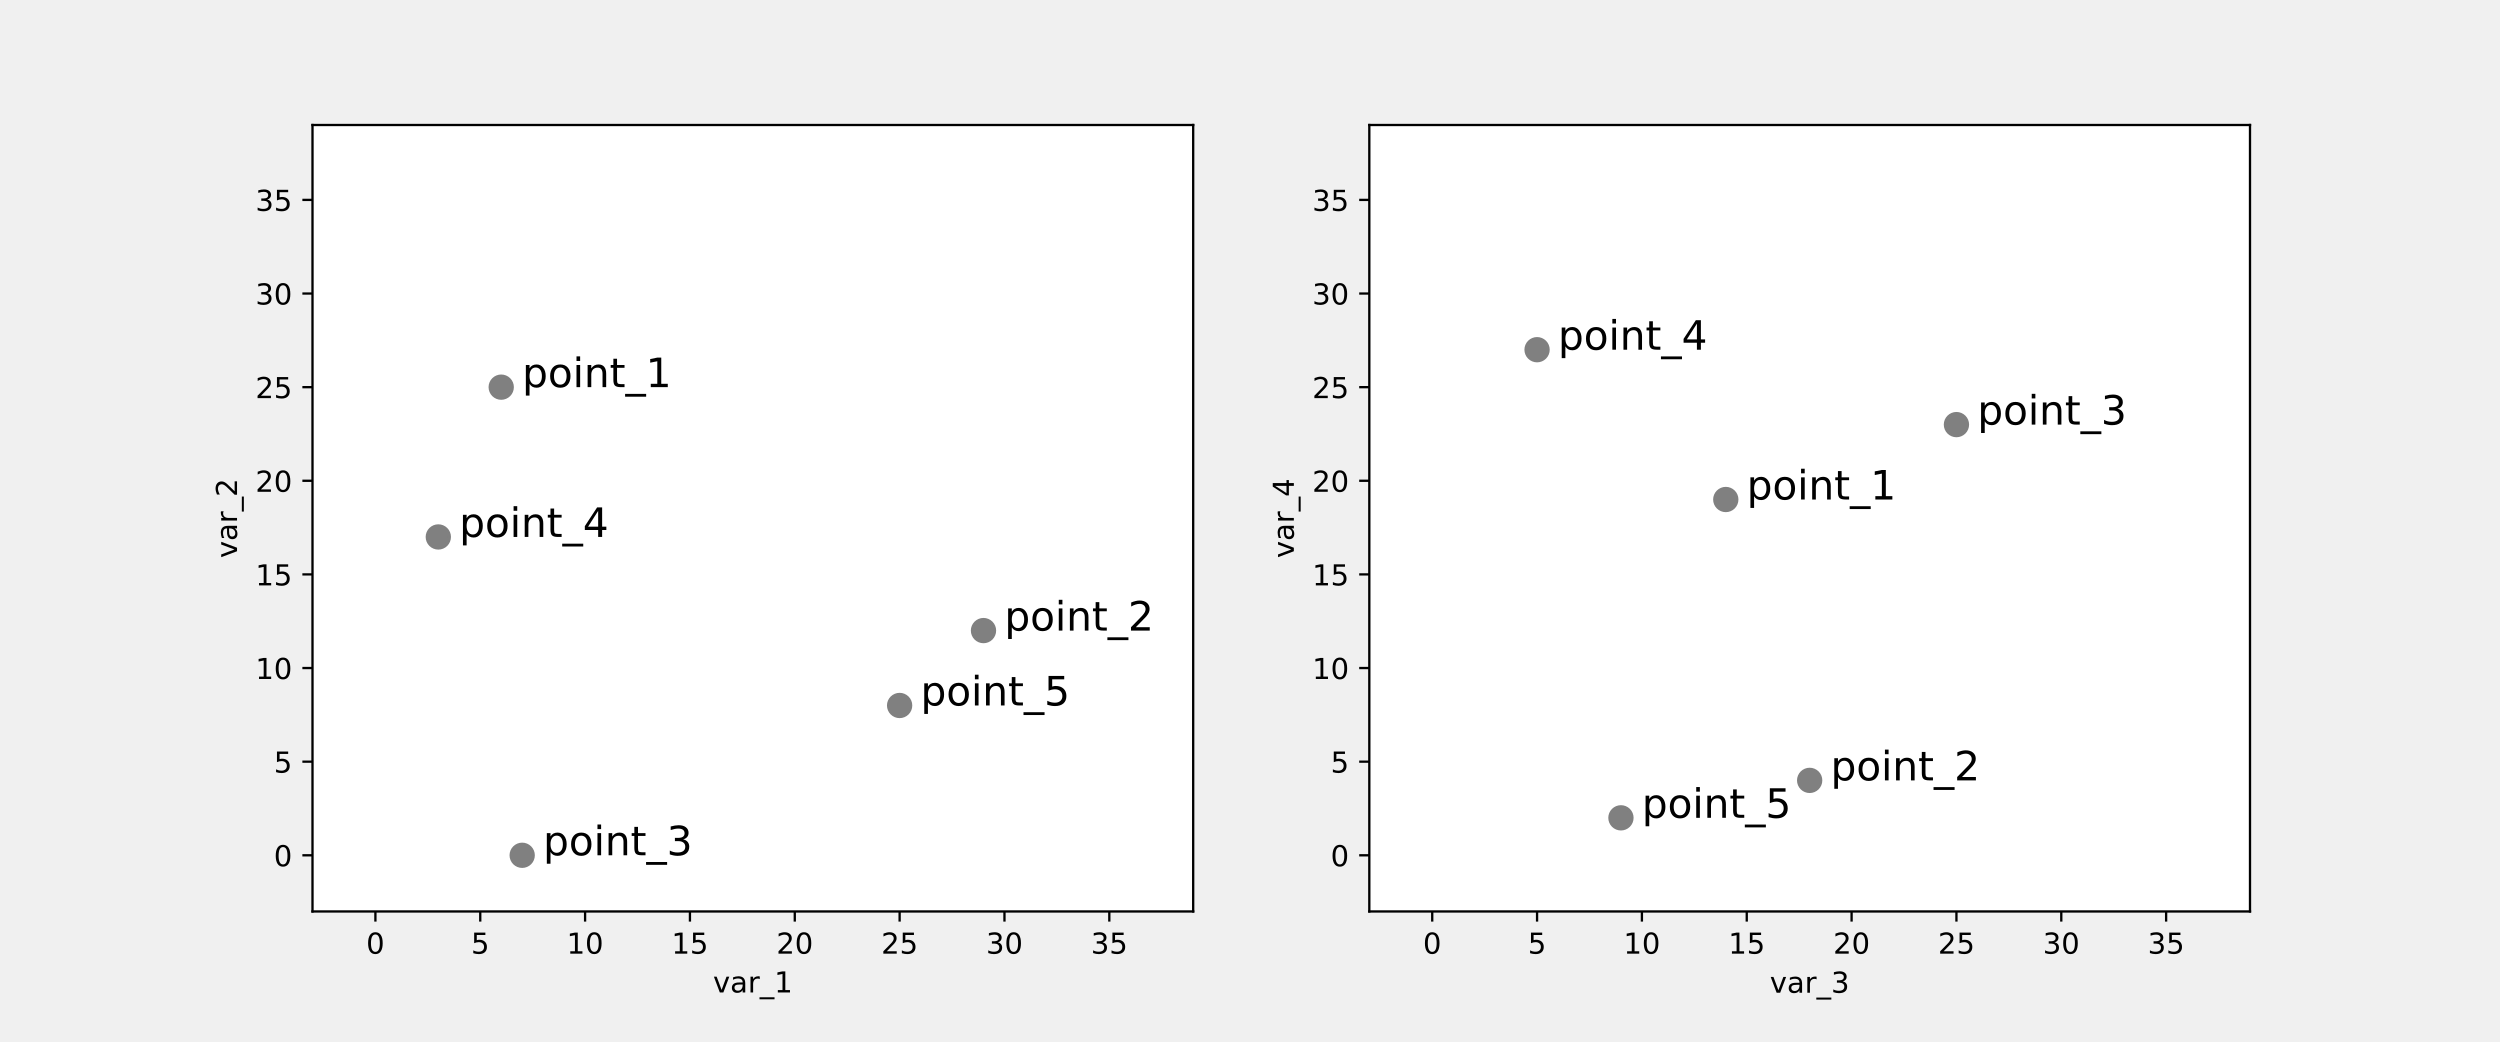
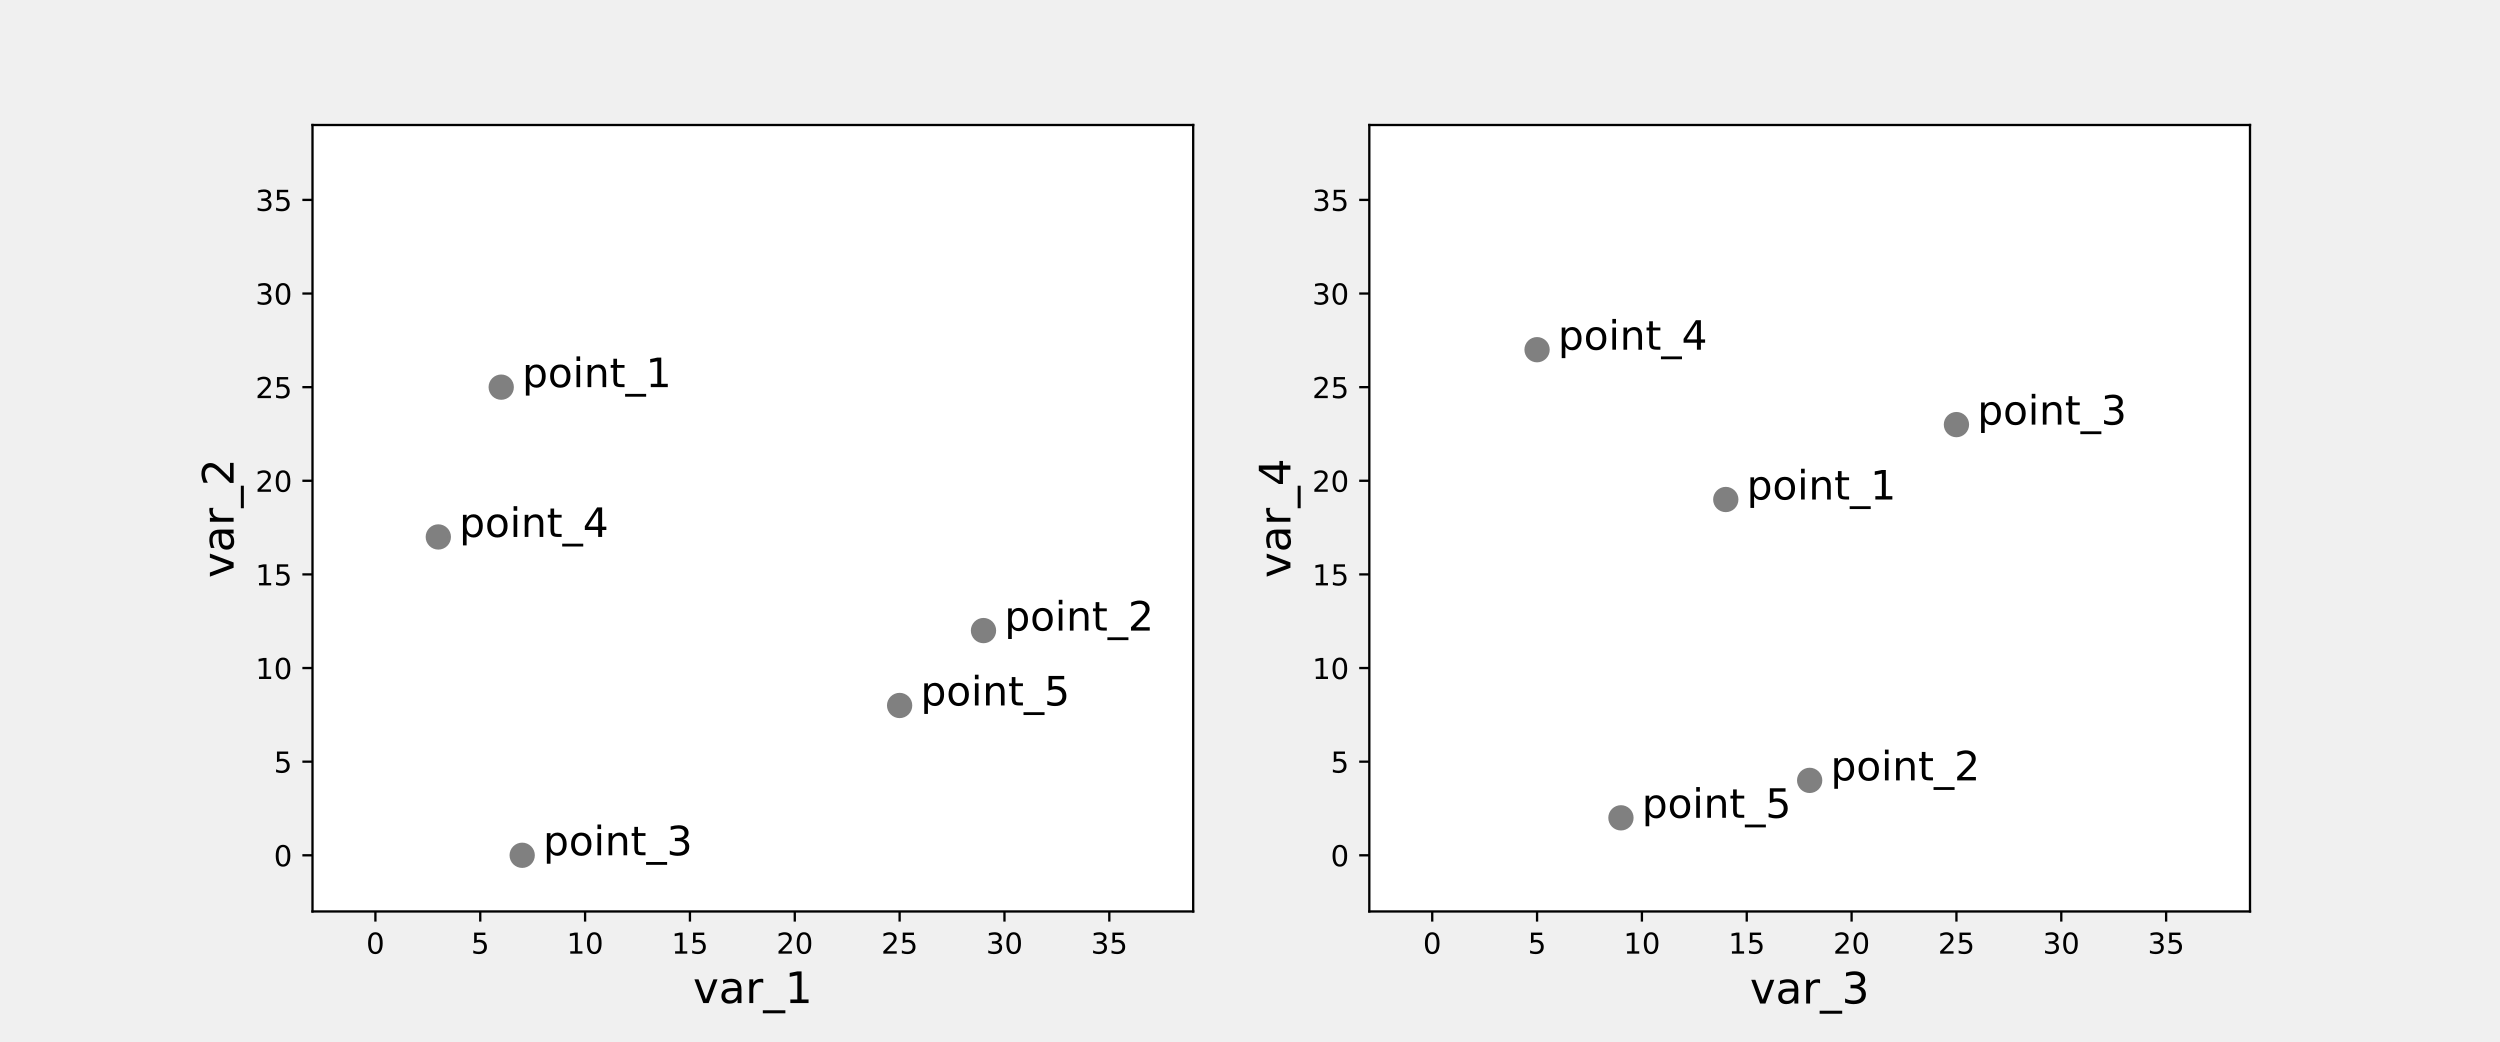
<svg xmlns="http://www.w3.org/2000/svg" xmlns:xlink="http://www.w3.org/1999/xlink" width="864pt" height="360pt" viewBox="0 0 864 360" version="1.1">
  <defs>
    <style type="text/css">*{stroke-linejoin: round; stroke-linecap: butt}</style>
  </defs>
  <g id="figure_1">
    <g id="patch_1">
      <path d="M 0 360  L 864 360  L 864 0  L 0 0  L 0 360  z " style="fill: none" />
    </g>
    <g id="axes_1">
      <g id="patch_2">
        <path d="M 108 315  L 412.364 315  L 412.364 43.2  L 108 43.2  z " style="fill: #ffffff" />
      </g>
      <g id="PathCollection_1">
        <defs>
-           <path id="mcdb95b79eb" d="M 0 3.873  C 1.027 3.873 2.012 3.465 2.739 2.739  C 3.465 2.012 3.873 1.027 3.873 0  C 3.873 -1.027 3.465 -2.012 2.739 -2.739  C 2.012 -3.465 1.027 -3.873 0 -3.873  C -1.027 -3.873 -2.012 -3.465 -2.739 -2.739  C -3.465 -2.012 -3.873 -1.027 -3.873 0  C -3.873 1.027 -3.465 2.012 -2.739 2.739  C -2.012 3.465 -1.027 3.873 0 3.873  z " style="stroke: #808080" />
+           <path id="m0cc50bd566" d="M 0 3.873  C 1.027 3.873 2.012 3.465 2.739 2.739  C 3.465 2.012 3.873 1.027 3.873 0  C 3.873 -1.027 3.465 -2.012 2.739 -2.739  C 2.012 -3.465 1.027 -3.873 0 -3.873  C -1.027 -3.873 -2.012 -3.465 -2.739 -2.739  C -3.465 -2.012 -3.873 -1.027 -3.873 0  C -3.873 1.027 -3.465 2.012 -2.739 2.739  C -2.012 3.465 -1.027 3.873 0 3.873  z " style="stroke: #808080" />
        </defs>
-         <g clip-path="url(#pb090e40563)">
-           <use xlink:href="#mcdb95b79eb" x="151.481" y="185.571" style="fill: #808080; stroke: #808080" />
-           <use xlink:href="#mcdb95b79eb" x="173.221" y="133.8" style="fill: #808080; stroke: #808080" />
-           <use xlink:href="#mcdb95b79eb" x="180.468" y="295.586" style="fill: #808080; stroke: #808080" />
-           <use xlink:href="#mcdb95b79eb" x="310.909" y="243.814" style="fill: #808080; stroke: #808080" />
-           <use xlink:href="#mcdb95b79eb" x="339.896" y="217.929" style="fill: #808080; stroke: #808080" />
+         <g clip-path="url(#pb469e982f8)">
+           <use xlink:href="#m0cc50bd566" x="151.481" y="185.571" style="fill: #808080; stroke: #808080" />
+           <use xlink:href="#m0cc50bd566" x="173.221" y="133.8" style="fill: #808080; stroke: #808080" />
+           <use xlink:href="#m0cc50bd566" x="180.468" y="295.586" style="fill: #808080; stroke: #808080" />
+           <use xlink:href="#m0cc50bd566" x="310.909" y="243.814" style="fill: #808080; stroke: #808080" />
+           <use xlink:href="#m0cc50bd566" x="339.896" y="217.929" style="fill: #808080; stroke: #808080" />
        </g>
      </g>
      <g id="matplotlib.axis_1">
        <g id="xtick_1">
          <g id="line2d_1">
            <defs>
-               <path id="mcef869c161" d="M 0 0  L 0 3.5  " style="stroke: #000000; stroke-width: 0.8" />
+               <path id="m195857955f" d="M 0 0  L 0 3.5  " style="stroke: #000000; stroke-width: 0.8" />
            </defs>
            <g>
-               <use xlink:href="#mcef869c161" x="129.74" y="315" style="stroke: #000000; stroke-width: 0.8" />
+               <use xlink:href="#m195857955f" x="129.74" y="315" style="stroke: #000000; stroke-width: 0.8" />
            </g>
          </g>
          <g id="text_1">
            <g transform="translate(126.559 329.5984)scale(0.1 -0.1)">
              <defs>
                <path id="DejaVuSans-30" d="M 2034 4250  Q 1547 4250 1301 3770  Q 1056 3291 1056 2328  Q 1056 1369 1301 889  Q 1547 409 2034 409  Q 2525 409 2770 889  Q 3016 1369 3016 2328  Q 3016 3291 2770 3770  Q 2525 4250 2034 4250  z M 2034 4750  Q 2819 4750 3233 4129  Q 3647 3509 3647 2328  Q 3647 1150 3233 529  Q 2819 -91 2034 -91  Q 1250 -91 836 529  Q 422 1150 422 2328  Q 422 3509 836 4129  Q 1250 4750 2034 4750  z " transform="scale(0.015625)" />
              </defs>
              <use xlink:href="#DejaVuSans-30" />
            </g>
          </g>
        </g>
        <g id="xtick_2">
          <g id="line2d_2">
            <g>
-               <use xlink:href="#mcef869c161" x="165.974" y="315" style="stroke: #000000; stroke-width: 0.8" />
+               <use xlink:href="#m195857955f" x="165.974" y="315" style="stroke: #000000; stroke-width: 0.8" />
            </g>
          </g>
          <g id="text_2">
            <g transform="translate(162.7928 329.5984)scale(0.1 -0.1)">
              <defs>
                <path id="DejaVuSans-35" d="M 691 4666  L 3169 4666  L 3169 4134  L 1269 4134  L 1269 2991  Q 1406 3038 1543 3061  Q 1681 3084 1819 3084  Q 2600 3084 3056 2656  Q 3513 2228 3513 1497  Q 3513 744 3044 326  Q 2575 -91 1722 -91  Q 1428 -91 1123 -41  Q 819 9 494 109  L 494 744  Q 775 591 1075 516  Q 1375 441 1709 441  Q 2250 441 2565 725  Q 2881 1009 2881 1497  Q 2881 1984 2565 2268  Q 2250 2553 1709 2553  Q 1456 2553 1204 2497  Q 953 2441 691 2322  L 691 4666  z " transform="scale(0.015625)" />
              </defs>
              <use xlink:href="#DejaVuSans-35" />
            </g>
          </g>
        </g>
        <g id="xtick_3">
          <g id="line2d_3">
            <g>
-               <use xlink:href="#mcef869c161" x="202.208" y="315" style="stroke: #000000; stroke-width: 0.8" />
+               <use xlink:href="#m195857955f" x="202.208" y="315" style="stroke: #000000; stroke-width: 0.8" />
            </g>
          </g>
          <g id="text_3">
            <g transform="translate(195.8453 329.5984)scale(0.1 -0.1)">
              <defs>
                <path id="DejaVuSans-31" d="M 794 531  L 1825 531  L 1825 4091  L 703 3866  L 703 4441  L 1819 4666  L 2450 4666  L 2450 531  L 3481 531  L 3481 0  L 794 0  L 794 531  z " transform="scale(0.015625)" />
              </defs>
              <use xlink:href="#DejaVuSans-31" />
              <use xlink:href="#DejaVuSans-30" x="63.623" />
            </g>
          </g>
        </g>
        <g id="xtick_4">
          <g id="line2d_4">
            <g>
-               <use xlink:href="#mcef869c161" x="238.442" y="315" style="stroke: #000000; stroke-width: 0.8" />
+               <use xlink:href="#m195857955f" x="238.442" y="315" style="stroke: #000000; stroke-width: 0.8" />
            </g>
          </g>
          <g id="text_4">
            <g transform="translate(232.0791 329.5984)scale(0.1 -0.1)">
              <use xlink:href="#DejaVuSans-31" />
              <use xlink:href="#DejaVuSans-35" x="63.623" />
            </g>
          </g>
        </g>
        <g id="xtick_5">
          <g id="line2d_5">
            <g>
-               <use xlink:href="#mcef869c161" x="274.675" y="315" style="stroke: #000000; stroke-width: 0.8" />
+               <use xlink:href="#m195857955f" x="274.675" y="315" style="stroke: #000000; stroke-width: 0.8" />
            </g>
          </g>
          <g id="text_5">
            <g transform="translate(268.3128 329.5984)scale(0.1 -0.1)">
              <defs>
                <path id="DejaVuSans-32" d="M 1228 531  L 3431 531  L 3431 0  L 469 0  L 469 531  Q 828 903 1448 1529  Q 2069 2156 2228 2338  Q 2531 2678 2651 2914  Q 2772 3150 2772 3378  Q 2772 3750 2511 3984  Q 2250 4219 1831 4219  Q 1534 4219 1204 4116  Q 875 4013 500 3803  L 500 4441  Q 881 4594 1212 4672  Q 1544 4750 1819 4750  Q 2544 4750 2975 4387  Q 3406 4025 3406 3419  Q 3406 3131 3298 2873  Q 3191 2616 2906 2266  Q 2828 2175 2409 1742  Q 1991 1309 1228 531  z " transform="scale(0.015625)" />
              </defs>
              <use xlink:href="#DejaVuSans-32" />
              <use xlink:href="#DejaVuSans-30" x="63.623" />
            </g>
          </g>
        </g>
        <g id="xtick_6">
          <g id="line2d_6">
            <g>
-               <use xlink:href="#mcef869c161" x="310.909" y="315" style="stroke: #000000; stroke-width: 0.8" />
+               <use xlink:href="#m195857955f" x="310.909" y="315" style="stroke: #000000; stroke-width: 0.8" />
            </g>
          </g>
          <g id="text_6">
            <g transform="translate(304.5466 329.5984)scale(0.1 -0.1)">
              <use xlink:href="#DejaVuSans-32" />
              <use xlink:href="#DejaVuSans-35" x="63.623" />
            </g>
          </g>
        </g>
        <g id="xtick_7">
          <g id="line2d_7">
            <g>
-               <use xlink:href="#mcef869c161" x="347.143" y="315" style="stroke: #000000; stroke-width: 0.8" />
+               <use xlink:href="#m195857955f" x="347.143" y="315" style="stroke: #000000; stroke-width: 0.8" />
            </g>
          </g>
          <g id="text_7">
            <g transform="translate(340.7804 329.5984)scale(0.1 -0.1)">
              <defs>
                <path id="DejaVuSans-33" d="M 2597 2516  Q 3050 2419 3304 2112  Q 3559 1806 3559 1356  Q 3559 666 3084 287  Q 2609 -91 1734 -91  Q 1441 -91 1130 -33  Q 819 25 488 141  L 488 750  Q 750 597 1062 519  Q 1375 441 1716 441  Q 2309 441 2620 675  Q 2931 909 2931 1356  Q 2931 1769 2642 2001  Q 2353 2234 1838 2234  L 1294 2234  L 1294 2753  L 1863 2753  Q 2328 2753 2575 2939  Q 2822 3125 2822 3475  Q 2822 3834 2567 4026  Q 2313 4219 1838 4219  Q 1578 4219 1281 4162  Q 984 4106 628 3988  L 628 4550  Q 988 4650 1302 4700  Q 1616 4750 1894 4750  Q 2613 4750 3031 4423  Q 3450 4097 3450 3541  Q 3450 3153 3228 2886  Q 3006 2619 2597 2516  z " transform="scale(0.015625)" />
              </defs>
              <use xlink:href="#DejaVuSans-33" />
              <use xlink:href="#DejaVuSans-30" x="63.623" />
            </g>
          </g>
        </g>
        <g id="xtick_8">
          <g id="line2d_8">
            <g>
-               <use xlink:href="#mcef869c161" x="383.377" y="315" style="stroke: #000000; stroke-width: 0.8" />
+               <use xlink:href="#m195857955f" x="383.377" y="315" style="stroke: #000000; stroke-width: 0.8" />
            </g>
          </g>
          <g id="text_8">
            <g transform="translate(377.0141 329.5984)scale(0.1 -0.1)">
              <use xlink:href="#DejaVuSans-33" />
              <use xlink:href="#DejaVuSans-35" x="63.623" />
            </g>
          </g>
        </g>
        <g id="text_9">
-           <g transform="translate(246.4217 342.9984)scale(0.1 -0.1)">
+           <g transform="translate(239.5416 346.6586)scale(0.15 -0.15)">
            <defs>
              <path id="DejaVuSans-76" d="M 191 3500  L 800 3500  L 1894 563  L 2988 3500  L 3597 3500  L 2284 0  L 1503 0  L 191 3500  z " transform="scale(0.015625)" />
              <path id="DejaVuSans-61" d="M 2194 1759  Q 1497 1759 1228 1600  Q 959 1441 959 1056  Q 959 750 1161 570  Q 1363 391 1709 391  Q 2188 391 2477 730  Q 2766 1069 2766 1631  L 2766 1759  L 2194 1759  z M 3341 1997  L 3341 0  L 2766 0  L 2766 531  Q 2569 213 2275 61  Q 1981 -91 1556 -91  Q 1019 -91 701 211  Q 384 513 384 1019  Q 384 1609 779 1909  Q 1175 2209 1959 2209  L 2766 2209  L 2766 2266  Q 2766 2663 2505 2880  Q 2244 3097 1772 3097  Q 1472 3097 1187 3025  Q 903 2953 641 2809  L 641 3341  Q 956 3463 1253 3523  Q 1550 3584 1831 3584  Q 2591 3584 2966 3190  Q 3341 2797 3341 1997  z " transform="scale(0.015625)" />
              <path id="DejaVuSans-72" d="M 2631 2963  Q 2534 3019 2420 3045  Q 2306 3072 2169 3072  Q 1681 3072 1420 2755  Q 1159 2438 1159 1844  L 1159 0  L 581 0  L 581 3500  L 1159 3500  L 1159 2956  Q 1341 3275 1631 3429  Q 1922 3584 2338 3584  Q 2397 3584 2469 3576  Q 2541 3569 2628 3553  L 2631 2963  z " transform="scale(0.015625)" />
              <path id="DejaVuSans-5f" d="M 3263 -1063  L 3263 -1509  L -63 -1509  L -63 -1063  L 3263 -1063  z " transform="scale(0.015625)" />
            </defs>
            <use xlink:href="#DejaVuSans-76" />
            <use xlink:href="#DejaVuSans-61" x="59.18" />
            <use xlink:href="#DejaVuSans-72" x="120.459" />
            <use xlink:href="#DejaVuSans-5f" x="161.572" />
            <use xlink:href="#DejaVuSans-31" x="211.572" />
          </g>
        </g>
      </g>
      <g id="matplotlib.axis_2">
        <g id="ytick_1">
          <g id="line2d_9">
            <defs>
-               <path id="m7768a0aa10" d="M 0 0  L -3.5 0  " style="stroke: #000000; stroke-width: 0.8" />
+               <path id="m62478eae29" d="M 0 0  L -3.5 0  " style="stroke: #000000; stroke-width: 0.8" />
            </defs>
            <g>
-               <use xlink:href="#m7768a0aa10" x="108" y="295.586" style="stroke: #000000; stroke-width: 0.8" />
+               <use xlink:href="#m62478eae29" x="108" y="295.586" style="stroke: #000000; stroke-width: 0.8" />
            </g>
          </g>
          <g id="text_10">
            <g transform="translate(94.6375 299.3849)scale(0.1 -0.1)">
              <use xlink:href="#DejaVuSans-30" />
            </g>
          </g>
        </g>
        <g id="ytick_2">
          <g id="line2d_10">
            <g>
-               <use xlink:href="#m7768a0aa10" x="108" y="263.229" style="stroke: #000000; stroke-width: 0.8" />
+               <use xlink:href="#m62478eae29" x="108" y="263.229" style="stroke: #000000; stroke-width: 0.8" />
            </g>
          </g>
          <g id="text_11">
            <g transform="translate(94.6375 267.0278)scale(0.1 -0.1)">
              <use xlink:href="#DejaVuSans-35" />
            </g>
          </g>
        </g>
        <g id="ytick_3">
          <g id="line2d_11">
            <g>
-               <use xlink:href="#m7768a0aa10" x="108" y="230.871" style="stroke: #000000; stroke-width: 0.8" />
+               <use xlink:href="#m62478eae29" x="108" y="230.871" style="stroke: #000000; stroke-width: 0.8" />
            </g>
          </g>
          <g id="text_12">
            <g transform="translate(88.275 234.6706)scale(0.1 -0.1)">
              <use xlink:href="#DejaVuSans-31" />
              <use xlink:href="#DejaVuSans-30" x="63.623" />
            </g>
          </g>
        </g>
        <g id="ytick_4">
          <g id="line2d_12">
            <g>
-               <use xlink:href="#m7768a0aa10" x="108" y="198.514" style="stroke: #000000; stroke-width: 0.8" />
+               <use xlink:href="#m62478eae29" x="108" y="198.514" style="stroke: #000000; stroke-width: 0.8" />
            </g>
          </g>
          <g id="text_13">
            <g transform="translate(88.275 202.3135)scale(0.1 -0.1)">
              <use xlink:href="#DejaVuSans-31" />
              <use xlink:href="#DejaVuSans-35" x="63.623" />
            </g>
          </g>
        </g>
        <g id="ytick_5">
          <g id="line2d_13">
            <g>
-               <use xlink:href="#m7768a0aa10" x="108" y="166.157" style="stroke: #000000; stroke-width: 0.8" />
+               <use xlink:href="#m62478eae29" x="108" y="166.157" style="stroke: #000000; stroke-width: 0.8" />
            </g>
          </g>
          <g id="text_14">
            <g transform="translate(88.275 169.9564)scale(0.1 -0.1)">
              <use xlink:href="#DejaVuSans-32" />
              <use xlink:href="#DejaVuSans-30" x="63.623" />
            </g>
          </g>
        </g>
        <g id="ytick_6">
          <g id="line2d_14">
            <g>
-               <use xlink:href="#m7768a0aa10" x="108" y="133.8" style="stroke: #000000; stroke-width: 0.8" />
+               <use xlink:href="#m62478eae29" x="108" y="133.8" style="stroke: #000000; stroke-width: 0.8" />
            </g>
          </g>
          <g id="text_15">
            <g transform="translate(88.275 137.5992)scale(0.1 -0.1)">
              <use xlink:href="#DejaVuSans-32" />
              <use xlink:href="#DejaVuSans-35" x="63.623" />
            </g>
          </g>
        </g>
        <g id="ytick_7">
          <g id="line2d_15">
            <g>
-               <use xlink:href="#m7768a0aa10" x="108" y="101.443" style="stroke: #000000; stroke-width: 0.8" />
+               <use xlink:href="#m62478eae29" x="108" y="101.443" style="stroke: #000000; stroke-width: 0.8" />
            </g>
          </g>
          <g id="text_16">
            <g transform="translate(88.275 105.2421)scale(0.1 -0.1)">
              <use xlink:href="#DejaVuSans-33" />
              <use xlink:href="#DejaVuSans-30" x="63.623" />
            </g>
          </g>
        </g>
        <g id="ytick_8">
          <g id="line2d_16">
            <g>
-               <use xlink:href="#m7768a0aa10" x="108" y="69.086" style="stroke: #000000; stroke-width: 0.8" />
+               <use xlink:href="#m62478eae29" x="108" y="69.086" style="stroke: #000000; stroke-width: 0.8" />
            </g>
          </g>
          <g id="text_17">
            <g transform="translate(88.275 72.88493)scale(0.1 -0.1)">
              <use xlink:href="#DejaVuSans-33" />
              <use xlink:href="#DejaVuSans-35" x="63.623" />
            </g>
          </g>
        </g>
        <g id="text_18">
-           <g transform="translate(81.91719 192.8602)rotate(-90)scale(0.1 -0.1)">
+           <g transform="translate(80.73828 199.7402)rotate(-90)scale(0.15 -0.15)">
            <use xlink:href="#DejaVuSans-76" />
            <use xlink:href="#DejaVuSans-61" x="59.18" />
            <use xlink:href="#DejaVuSans-72" x="120.459" />
            <use xlink:href="#DejaVuSans-5f" x="161.572" />
            <use xlink:href="#DejaVuSans-32" x="211.572" />
          </g>
        </g>
      </g>
      <g id="patch_3">
        <path d="M 108 315  L 108 43.2  " style="fill: none; stroke: #000000; stroke-width: 0.8; stroke-linejoin: miter; stroke-linecap: square" />
      </g>
      <g id="patch_4">
        <path d="M 412.364 315  L 412.364 43.2  " style="fill: none; stroke: #000000; stroke-width: 0.8; stroke-linejoin: miter; stroke-linecap: square" />
      </g>
      <g id="patch_5">
        <path d="M 108 315  L 412.364 315  " style="fill: none; stroke: #000000; stroke-width: 0.8; stroke-linejoin: miter; stroke-linecap: square" />
      </g>
      <g id="patch_6">
        <path d="M 108 43.2  L 412.364 43.2  " style="fill: none; stroke: #000000; stroke-width: 0.8; stroke-linejoin: miter; stroke-linecap: square" />
      </g>
      <g id="text_19">
        <g transform="translate(158.7273 185.5714)scale(0.14 -0.14)">
          <defs>
            <path id="DejaVuSans-70" d="M 1159 525  L 1159 -1331  L 581 -1331  L 581 3500  L 1159 3500  L 1159 2969  Q 1341 3281 1617 3432  Q 1894 3584 2278 3584  Q 2916 3584 3314 3078  Q 3713 2572 3713 1747  Q 3713 922 3314 415  Q 2916 -91 2278 -91  Q 1894 -91 1617 61  Q 1341 213 1159 525  z M 3116 1747  Q 3116 2381 2855 2742  Q 2594 3103 2138 3103  Q 1681 3103 1420 2742  Q 1159 2381 1159 1747  Q 1159 1113 1420 752  Q 1681 391 2138 391  Q 2594 391 2855 752  Q 3116 1113 3116 1747  z " transform="scale(0.015625)" />
            <path id="DejaVuSans-6f" d="M 1959 3097  Q 1497 3097 1228 2736  Q 959 2375 959 1747  Q 959 1119 1226 758  Q 1494 397 1959 397  Q 2419 397 2687 759  Q 2956 1122 2956 1747  Q 2956 2369 2687 2733  Q 2419 3097 1959 3097  z M 1959 3584  Q 2709 3584 3137 3096  Q 3566 2609 3566 1747  Q 3566 888 3137 398  Q 2709 -91 1959 -91  Q 1206 -91 779 398  Q 353 888 353 1747  Q 353 2609 779 3096  Q 1206 3584 1959 3584  z " transform="scale(0.015625)" />
            <path id="DejaVuSans-69" d="M 603 3500  L 1178 3500  L 1178 0  L 603 0  L 603 3500  z M 603 4863  L 1178 4863  L 1178 4134  L 603 4134  L 603 4863  z " transform="scale(0.015625)" />
            <path id="DejaVuSans-6e" d="M 3513 2113  L 3513 0  L 2938 0  L 2938 2094  Q 2938 2591 2744 2837  Q 2550 3084 2163 3084  Q 1697 3084 1428 2787  Q 1159 2491 1159 1978  L 1159 0  L 581 0  L 581 3500  L 1159 3500  L 1159 2956  Q 1366 3272 1645 3428  Q 1925 3584 2291 3584  Q 2894 3584 3203 3211  Q 3513 2838 3513 2113  z " transform="scale(0.015625)" />
            <path id="DejaVuSans-74" d="M 1172 4494  L 1172 3500  L 2356 3500  L 2356 3053  L 1172 3053  L 1172 1153  Q 1172 725 1289 603  Q 1406 481 1766 481  L 2356 481  L 2356 0  L 1766 0  Q 1100 0 847 248  Q 594 497 594 1153  L 594 3053  L 172 3053  L 172 3500  L 594 3500  L 594 4494  L 1172 4494  z " transform="scale(0.015625)" />
            <path id="DejaVuSans-34" d="M 2419 4116  L 825 1625  L 2419 1625  L 2419 4116  z M 2253 4666  L 3047 4666  L 3047 1625  L 3713 1625  L 3713 1100  L 3047 1100  L 3047 0  L 2419 0  L 2419 1100  L 313 1100  L 313 1709  L 2253 4666  z " transform="scale(0.015625)" />
          </defs>
          <use xlink:href="#DejaVuSans-70" />
          <use xlink:href="#DejaVuSans-6f" x="63.477" />
          <use xlink:href="#DejaVuSans-69" x="124.658" />
          <use xlink:href="#DejaVuSans-6e" x="152.441" />
          <use xlink:href="#DejaVuSans-74" x="215.82" />
          <use xlink:href="#DejaVuSans-5f" x="255.029" />
          <use xlink:href="#DejaVuSans-34" x="305.029" />
        </g>
      </g>
      <g id="text_20">
        <g transform="translate(180.4675 133.8)scale(0.14 -0.14)">
          <use xlink:href="#DejaVuSans-70" />
          <use xlink:href="#DejaVuSans-6f" x="63.477" />
          <use xlink:href="#DejaVuSans-69" x="124.658" />
          <use xlink:href="#DejaVuSans-6e" x="152.441" />
          <use xlink:href="#DejaVuSans-74" x="215.82" />
          <use xlink:href="#DejaVuSans-5f" x="255.029" />
          <use xlink:href="#DejaVuSans-31" x="305.029" />
        </g>
      </g>
      <g id="text_21">
        <g transform="translate(187.7143 295.5857)scale(0.14 -0.14)">
          <use xlink:href="#DejaVuSans-70" />
          <use xlink:href="#DejaVuSans-6f" x="63.477" />
          <use xlink:href="#DejaVuSans-69" x="124.658" />
          <use xlink:href="#DejaVuSans-6e" x="152.441" />
          <use xlink:href="#DejaVuSans-74" x="215.82" />
          <use xlink:href="#DejaVuSans-5f" x="255.029" />
          <use xlink:href="#DejaVuSans-33" x="305.029" />
        </g>
      </g>
      <g id="text_22">
        <g transform="translate(318.1558 243.8143)scale(0.14 -0.14)">
          <use xlink:href="#DejaVuSans-70" />
          <use xlink:href="#DejaVuSans-6f" x="63.477" />
          <use xlink:href="#DejaVuSans-69" x="124.658" />
          <use xlink:href="#DejaVuSans-6e" x="152.441" />
          <use xlink:href="#DejaVuSans-74" x="215.82" />
          <use xlink:href="#DejaVuSans-5f" x="255.029" />
          <use xlink:href="#DejaVuSans-35" x="305.029" />
        </g>
      </g>
      <g id="text_23">
        <g transform="translate(347.1429 217.9286)scale(0.14 -0.14)">
          <use xlink:href="#DejaVuSans-70" />
          <use xlink:href="#DejaVuSans-6f" x="63.477" />
          <use xlink:href="#DejaVuSans-69" x="124.658" />
          <use xlink:href="#DejaVuSans-6e" x="152.441" />
          <use xlink:href="#DejaVuSans-74" x="215.82" />
          <use xlink:href="#DejaVuSans-5f" x="255.029" />
          <use xlink:href="#DejaVuSans-32" x="305.029" />
        </g>
      </g>
    </g>
    <g id="axes_2">
      <g id="patch_7">
        <path d="M 473.236 315  L 777.6 315  L 777.6 43.2  L 473.236 43.2  z " style="fill: #ffffff" />
      </g>
      <g id="PathCollection_2">
-         <g clip-path="url(#p0d58f788d4)">
-           <use xlink:href="#mcdb95b79eb" x="531.21" y="120.857" style="fill: #808080; stroke: #808080" />
-           <use xlink:href="#mcdb95b79eb" x="596.431" y="172.629" style="fill: #808080; stroke: #808080" />
-           <use xlink:href="#mcdb95b79eb" x="676.145" y="146.743" style="fill: #808080; stroke: #808080" />
-           <use xlink:href="#mcdb95b79eb" x="560.197" y="282.643" style="fill: #808080; stroke: #808080" />
-           <use xlink:href="#mcdb95b79eb" x="625.418" y="269.7" style="fill: #808080; stroke: #808080" />
+         <g clip-path="url(#pd01557fe9f)">
+           <use xlink:href="#m0cc50bd566" x="531.21" y="120.857" style="fill: #808080; stroke: #808080" />
+           <use xlink:href="#m0cc50bd566" x="596.431" y="172.629" style="fill: #808080; stroke: #808080" />
+           <use xlink:href="#m0cc50bd566" x="676.145" y="146.743" style="fill: #808080; stroke: #808080" />
+           <use xlink:href="#m0cc50bd566" x="560.197" y="282.643" style="fill: #808080; stroke: #808080" />
+           <use xlink:href="#m0cc50bd566" x="625.418" y="269.7" style="fill: #808080; stroke: #808080" />
        </g>
      </g>
      <g id="matplotlib.axis_3">
        <g id="xtick_9">
          <g id="line2d_17">
            <g>
-               <use xlink:href="#mcef869c161" x="494.977" y="315" style="stroke: #000000; stroke-width: 0.8" />
+               <use xlink:href="#m195857955f" x="494.977" y="315" style="stroke: #000000; stroke-width: 0.8" />
            </g>
          </g>
          <g id="text_24">
            <g transform="translate(491.7954 329.5984)scale(0.1 -0.1)">
              <use xlink:href="#DejaVuSans-30" />
            </g>
          </g>
        </g>
        <g id="xtick_10">
          <g id="line2d_18">
            <g>
-               <use xlink:href="#mcef869c161" x="531.21" y="315" style="stroke: #000000; stroke-width: 0.8" />
+               <use xlink:href="#m195857955f" x="531.21" y="315" style="stroke: #000000; stroke-width: 0.8" />
            </g>
          </g>
          <g id="text_25">
            <g transform="translate(528.0291 329.5984)scale(0.1 -0.1)">
              <use xlink:href="#DejaVuSans-35" />
            </g>
          </g>
        </g>
        <g id="xtick_11">
          <g id="line2d_19">
            <g>
-               <use xlink:href="#mcef869c161" x="567.444" y="315" style="stroke: #000000; stroke-width: 0.8" />
+               <use xlink:href="#m195857955f" x="567.444" y="315" style="stroke: #000000; stroke-width: 0.8" />
            </g>
          </g>
          <g id="text_26">
            <g transform="translate(561.0817 329.5984)scale(0.1 -0.1)">
              <use xlink:href="#DejaVuSans-31" />
              <use xlink:href="#DejaVuSans-30" x="63.623" />
            </g>
          </g>
        </g>
        <g id="xtick_12">
          <g id="line2d_20">
            <g>
-               <use xlink:href="#mcef869c161" x="603.678" y="315" style="stroke: #000000; stroke-width: 0.8" />
+               <use xlink:href="#m195857955f" x="603.678" y="315" style="stroke: #000000; stroke-width: 0.8" />
            </g>
          </g>
          <g id="text_27">
            <g transform="translate(597.3154 329.5984)scale(0.1 -0.1)">
              <use xlink:href="#DejaVuSans-31" />
              <use xlink:href="#DejaVuSans-35" x="63.623" />
            </g>
          </g>
        </g>
        <g id="xtick_13">
          <g id="line2d_21">
            <g>
-               <use xlink:href="#mcef869c161" x="639.912" y="315" style="stroke: #000000; stroke-width: 0.8" />
+               <use xlink:href="#m195857955f" x="639.912" y="315" style="stroke: #000000; stroke-width: 0.8" />
            </g>
          </g>
          <g id="text_28">
            <g transform="translate(633.5492 329.5984)scale(0.1 -0.1)">
              <use xlink:href="#DejaVuSans-32" />
              <use xlink:href="#DejaVuSans-30" x="63.623" />
            </g>
          </g>
        </g>
        <g id="xtick_14">
          <g id="line2d_22">
            <g>
-               <use xlink:href="#mcef869c161" x="676.145" y="315" style="stroke: #000000; stroke-width: 0.8" />
+               <use xlink:href="#m195857955f" x="676.145" y="315" style="stroke: #000000; stroke-width: 0.8" />
            </g>
          </g>
          <g id="text_29">
            <g transform="translate(669.783 329.5984)scale(0.1 -0.1)">
              <use xlink:href="#DejaVuSans-32" />
              <use xlink:href="#DejaVuSans-35" x="63.623" />
            </g>
          </g>
        </g>
        <g id="xtick_15">
          <g id="line2d_23">
            <g>
-               <use xlink:href="#mcef869c161" x="712.379" y="315" style="stroke: #000000; stroke-width: 0.8" />
+               <use xlink:href="#m195857955f" x="712.379" y="315" style="stroke: #000000; stroke-width: 0.8" />
            </g>
          </g>
          <g id="text_30">
            <g transform="translate(706.0167 329.5984)scale(0.1 -0.1)">
              <use xlink:href="#DejaVuSans-33" />
              <use xlink:href="#DejaVuSans-30" x="63.623" />
            </g>
          </g>
        </g>
        <g id="xtick_16">
          <g id="line2d_24">
            <g>
-               <use xlink:href="#mcef869c161" x="748.613" y="315" style="stroke: #000000; stroke-width: 0.8" />
+               <use xlink:href="#m195857955f" x="748.613" y="315" style="stroke: #000000; stroke-width: 0.8" />
            </g>
          </g>
          <g id="text_31">
            <g transform="translate(742.2505 329.5984)scale(0.1 -0.1)">
              <use xlink:href="#DejaVuSans-33" />
              <use xlink:href="#DejaVuSans-35" x="63.623" />
            </g>
          </g>
        </g>
        <g id="text_32">
-           <g transform="translate(611.658 343.1)scale(0.1 -0.1)">
+           <g transform="translate(604.7779 346.8109)scale(0.15 -0.15)">
            <use xlink:href="#DejaVuSans-76" />
            <use xlink:href="#DejaVuSans-61" x="59.18" />
            <use xlink:href="#DejaVuSans-72" x="120.459" />
            <use xlink:href="#DejaVuSans-5f" x="161.572" />
            <use xlink:href="#DejaVuSans-33" x="211.572" />
          </g>
        </g>
      </g>
      <g id="matplotlib.axis_4">
        <g id="ytick_9">
          <g id="line2d_25">
            <g>
-               <use xlink:href="#m7768a0aa10" x="473.236" y="295.586" style="stroke: #000000; stroke-width: 0.8" />
+               <use xlink:href="#m62478eae29" x="473.236" y="295.586" style="stroke: #000000; stroke-width: 0.8" />
            </g>
          </g>
          <g id="text_33">
            <g transform="translate(459.8739 299.3849)scale(0.1 -0.1)">
              <use xlink:href="#DejaVuSans-30" />
            </g>
          </g>
        </g>
        <g id="ytick_10">
          <g id="line2d_26">
            <g>
-               <use xlink:href="#m7768a0aa10" x="473.236" y="263.229" style="stroke: #000000; stroke-width: 0.8" />
+               <use xlink:href="#m62478eae29" x="473.236" y="263.229" style="stroke: #000000; stroke-width: 0.8" />
            </g>
          </g>
          <g id="text_34">
            <g transform="translate(459.8739 267.0278)scale(0.1 -0.1)">
              <use xlink:href="#DejaVuSans-35" />
            </g>
          </g>
        </g>
        <g id="ytick_11">
          <g id="line2d_27">
            <g>
-               <use xlink:href="#m7768a0aa10" x="473.236" y="230.871" style="stroke: #000000; stroke-width: 0.8" />
+               <use xlink:href="#m62478eae29" x="473.236" y="230.871" style="stroke: #000000; stroke-width: 0.8" />
            </g>
          </g>
          <g id="text_35">
            <g transform="translate(453.5114 234.6706)scale(0.1 -0.1)">
              <use xlink:href="#DejaVuSans-31" />
              <use xlink:href="#DejaVuSans-30" x="63.623" />
            </g>
          </g>
        </g>
        <g id="ytick_12">
          <g id="line2d_28">
            <g>
-               <use xlink:href="#m7768a0aa10" x="473.236" y="198.514" style="stroke: #000000; stroke-width: 0.8" />
+               <use xlink:href="#m62478eae29" x="473.236" y="198.514" style="stroke: #000000; stroke-width: 0.8" />
            </g>
          </g>
          <g id="text_36">
            <g transform="translate(453.5114 202.3135)scale(0.1 -0.1)">
              <use xlink:href="#DejaVuSans-31" />
              <use xlink:href="#DejaVuSans-35" x="63.623" />
            </g>
          </g>
        </g>
        <g id="ytick_13">
          <g id="line2d_29">
            <g>
-               <use xlink:href="#m7768a0aa10" x="473.236" y="166.157" style="stroke: #000000; stroke-width: 0.8" />
+               <use xlink:href="#m62478eae29" x="473.236" y="166.157" style="stroke: #000000; stroke-width: 0.8" />
            </g>
          </g>
          <g id="text_37">
            <g transform="translate(453.5114 169.9564)scale(0.1 -0.1)">
              <use xlink:href="#DejaVuSans-32" />
              <use xlink:href="#DejaVuSans-30" x="63.623" />
            </g>
          </g>
        </g>
        <g id="ytick_14">
          <g id="line2d_30">
            <g>
-               <use xlink:href="#m7768a0aa10" x="473.236" y="133.8" style="stroke: #000000; stroke-width: 0.8" />
+               <use xlink:href="#m62478eae29" x="473.236" y="133.8" style="stroke: #000000; stroke-width: 0.8" />
            </g>
          </g>
          <g id="text_38">
            <g transform="translate(453.5114 137.5992)scale(0.1 -0.1)">
              <use xlink:href="#DejaVuSans-32" />
              <use xlink:href="#DejaVuSans-35" x="63.623" />
            </g>
          </g>
        </g>
        <g id="ytick_15">
          <g id="line2d_31">
            <g>
-               <use xlink:href="#m7768a0aa10" x="473.236" y="101.443" style="stroke: #000000; stroke-width: 0.8" />
+               <use xlink:href="#m62478eae29" x="473.236" y="101.443" style="stroke: #000000; stroke-width: 0.8" />
            </g>
          </g>
          <g id="text_39">
            <g transform="translate(453.5114 105.2421)scale(0.1 -0.1)">
              <use xlink:href="#DejaVuSans-33" />
              <use xlink:href="#DejaVuSans-30" x="63.623" />
            </g>
          </g>
        </g>
        <g id="ytick_16">
          <g id="line2d_32">
            <g>
-               <use xlink:href="#m7768a0aa10" x="473.236" y="69.086" style="stroke: #000000; stroke-width: 0.8" />
+               <use xlink:href="#m62478eae29" x="473.236" y="69.086" style="stroke: #000000; stroke-width: 0.8" />
            </g>
          </g>
          <g id="text_40">
            <g transform="translate(453.5114 72.88493)scale(0.1 -0.1)">
              <use xlink:href="#DejaVuSans-33" />
              <use xlink:href="#DejaVuSans-35" x="63.623" />
            </g>
          </g>
        </g>
        <g id="text_41">
-           <g transform="translate(447.1536 192.8602)rotate(-90)scale(0.1 -0.1)">
+           <g transform="translate(445.9746 199.7402)rotate(-90)scale(0.15 -0.15)">
            <use xlink:href="#DejaVuSans-76" />
            <use xlink:href="#DejaVuSans-61" x="59.18" />
            <use xlink:href="#DejaVuSans-72" x="120.459" />
            <use xlink:href="#DejaVuSans-5f" x="161.572" />
            <use xlink:href="#DejaVuSans-34" x="211.572" />
          </g>
        </g>
      </g>
      <g id="patch_8">
        <path d="M 473.236 315  L 473.236 43.2  " style="fill: none; stroke: #000000; stroke-width: 0.8; stroke-linejoin: miter; stroke-linecap: square" />
      </g>
      <g id="patch_9">
        <path d="M 777.6 315  L 777.6 43.2  " style="fill: none; stroke: #000000; stroke-width: 0.8; stroke-linejoin: miter; stroke-linecap: square" />
      </g>
      <g id="patch_10">
        <path d="M 473.236 315  L 777.6 315  " style="fill: none; stroke: #000000; stroke-width: 0.8; stroke-linejoin: miter; stroke-linecap: square" />
      </g>
      <g id="patch_11">
        <path d="M 473.236 43.2  L 777.6 43.2  " style="fill: none; stroke: #000000; stroke-width: 0.8; stroke-linejoin: miter; stroke-linecap: square" />
      </g>
      <g id="text_42">
        <g transform="translate(538.4571 120.8571)scale(0.14 -0.14)">
          <use xlink:href="#DejaVuSans-70" />
          <use xlink:href="#DejaVuSans-6f" x="63.477" />
          <use xlink:href="#DejaVuSans-69" x="124.658" />
          <use xlink:href="#DejaVuSans-6e" x="152.441" />
          <use xlink:href="#DejaVuSans-74" x="215.82" />
          <use xlink:href="#DejaVuSans-5f" x="255.029" />
          <use xlink:href="#DejaVuSans-34" x="305.029" />
        </g>
      </g>
      <g id="text_43">
        <g transform="translate(603.6779 172.6286)scale(0.14 -0.14)">
          <use xlink:href="#DejaVuSans-70" />
          <use xlink:href="#DejaVuSans-6f" x="63.477" />
          <use xlink:href="#DejaVuSans-69" x="124.658" />
          <use xlink:href="#DejaVuSans-6e" x="152.441" />
          <use xlink:href="#DejaVuSans-74" x="215.82" />
          <use xlink:href="#DejaVuSans-5f" x="255.029" />
          <use xlink:href="#DejaVuSans-31" x="305.029" />
        </g>
      </g>
      <g id="text_44">
        <g transform="translate(683.3922 146.7429)scale(0.14 -0.14)">
          <use xlink:href="#DejaVuSans-70" />
          <use xlink:href="#DejaVuSans-6f" x="63.477" />
          <use xlink:href="#DejaVuSans-69" x="124.658" />
          <use xlink:href="#DejaVuSans-6e" x="152.441" />
          <use xlink:href="#DejaVuSans-74" x="215.82" />
          <use xlink:href="#DejaVuSans-5f" x="255.029" />
          <use xlink:href="#DejaVuSans-33" x="305.029" />
        </g>
      </g>
      <g id="text_45">
        <g transform="translate(567.4442 282.6429)scale(0.14 -0.14)">
          <use xlink:href="#DejaVuSans-70" />
          <use xlink:href="#DejaVuSans-6f" x="63.477" />
          <use xlink:href="#DejaVuSans-69" x="124.658" />
          <use xlink:href="#DejaVuSans-6e" x="152.441" />
          <use xlink:href="#DejaVuSans-74" x="215.82" />
          <use xlink:href="#DejaVuSans-5f" x="255.029" />
          <use xlink:href="#DejaVuSans-35" x="305.029" />
        </g>
      </g>
      <g id="text_46">
        <g transform="translate(632.6649 269.7)scale(0.14 -0.14)">
          <use xlink:href="#DejaVuSans-70" />
          <use xlink:href="#DejaVuSans-6f" x="63.477" />
          <use xlink:href="#DejaVuSans-69" x="124.658" />
          <use xlink:href="#DejaVuSans-6e" x="152.441" />
          <use xlink:href="#DejaVuSans-74" x="215.82" />
          <use xlink:href="#DejaVuSans-5f" x="255.029" />
          <use xlink:href="#DejaVuSans-32" x="305.029" />
        </g>
      </g>
    </g>
  </g>
  <defs>
-     <clipPath id="pb090e40563">
+     <clipPath id="pb469e982f8">
      <rect x="108" y="43.2" width="304.364" height="271.8" />
    </clipPath>
-     <clipPath id="p0d58f788d4">
+     <clipPath id="pd01557fe9f">
      <rect x="473.236" y="43.2" width="304.364" height="271.8" />
    </clipPath>
  </defs>
</svg>
